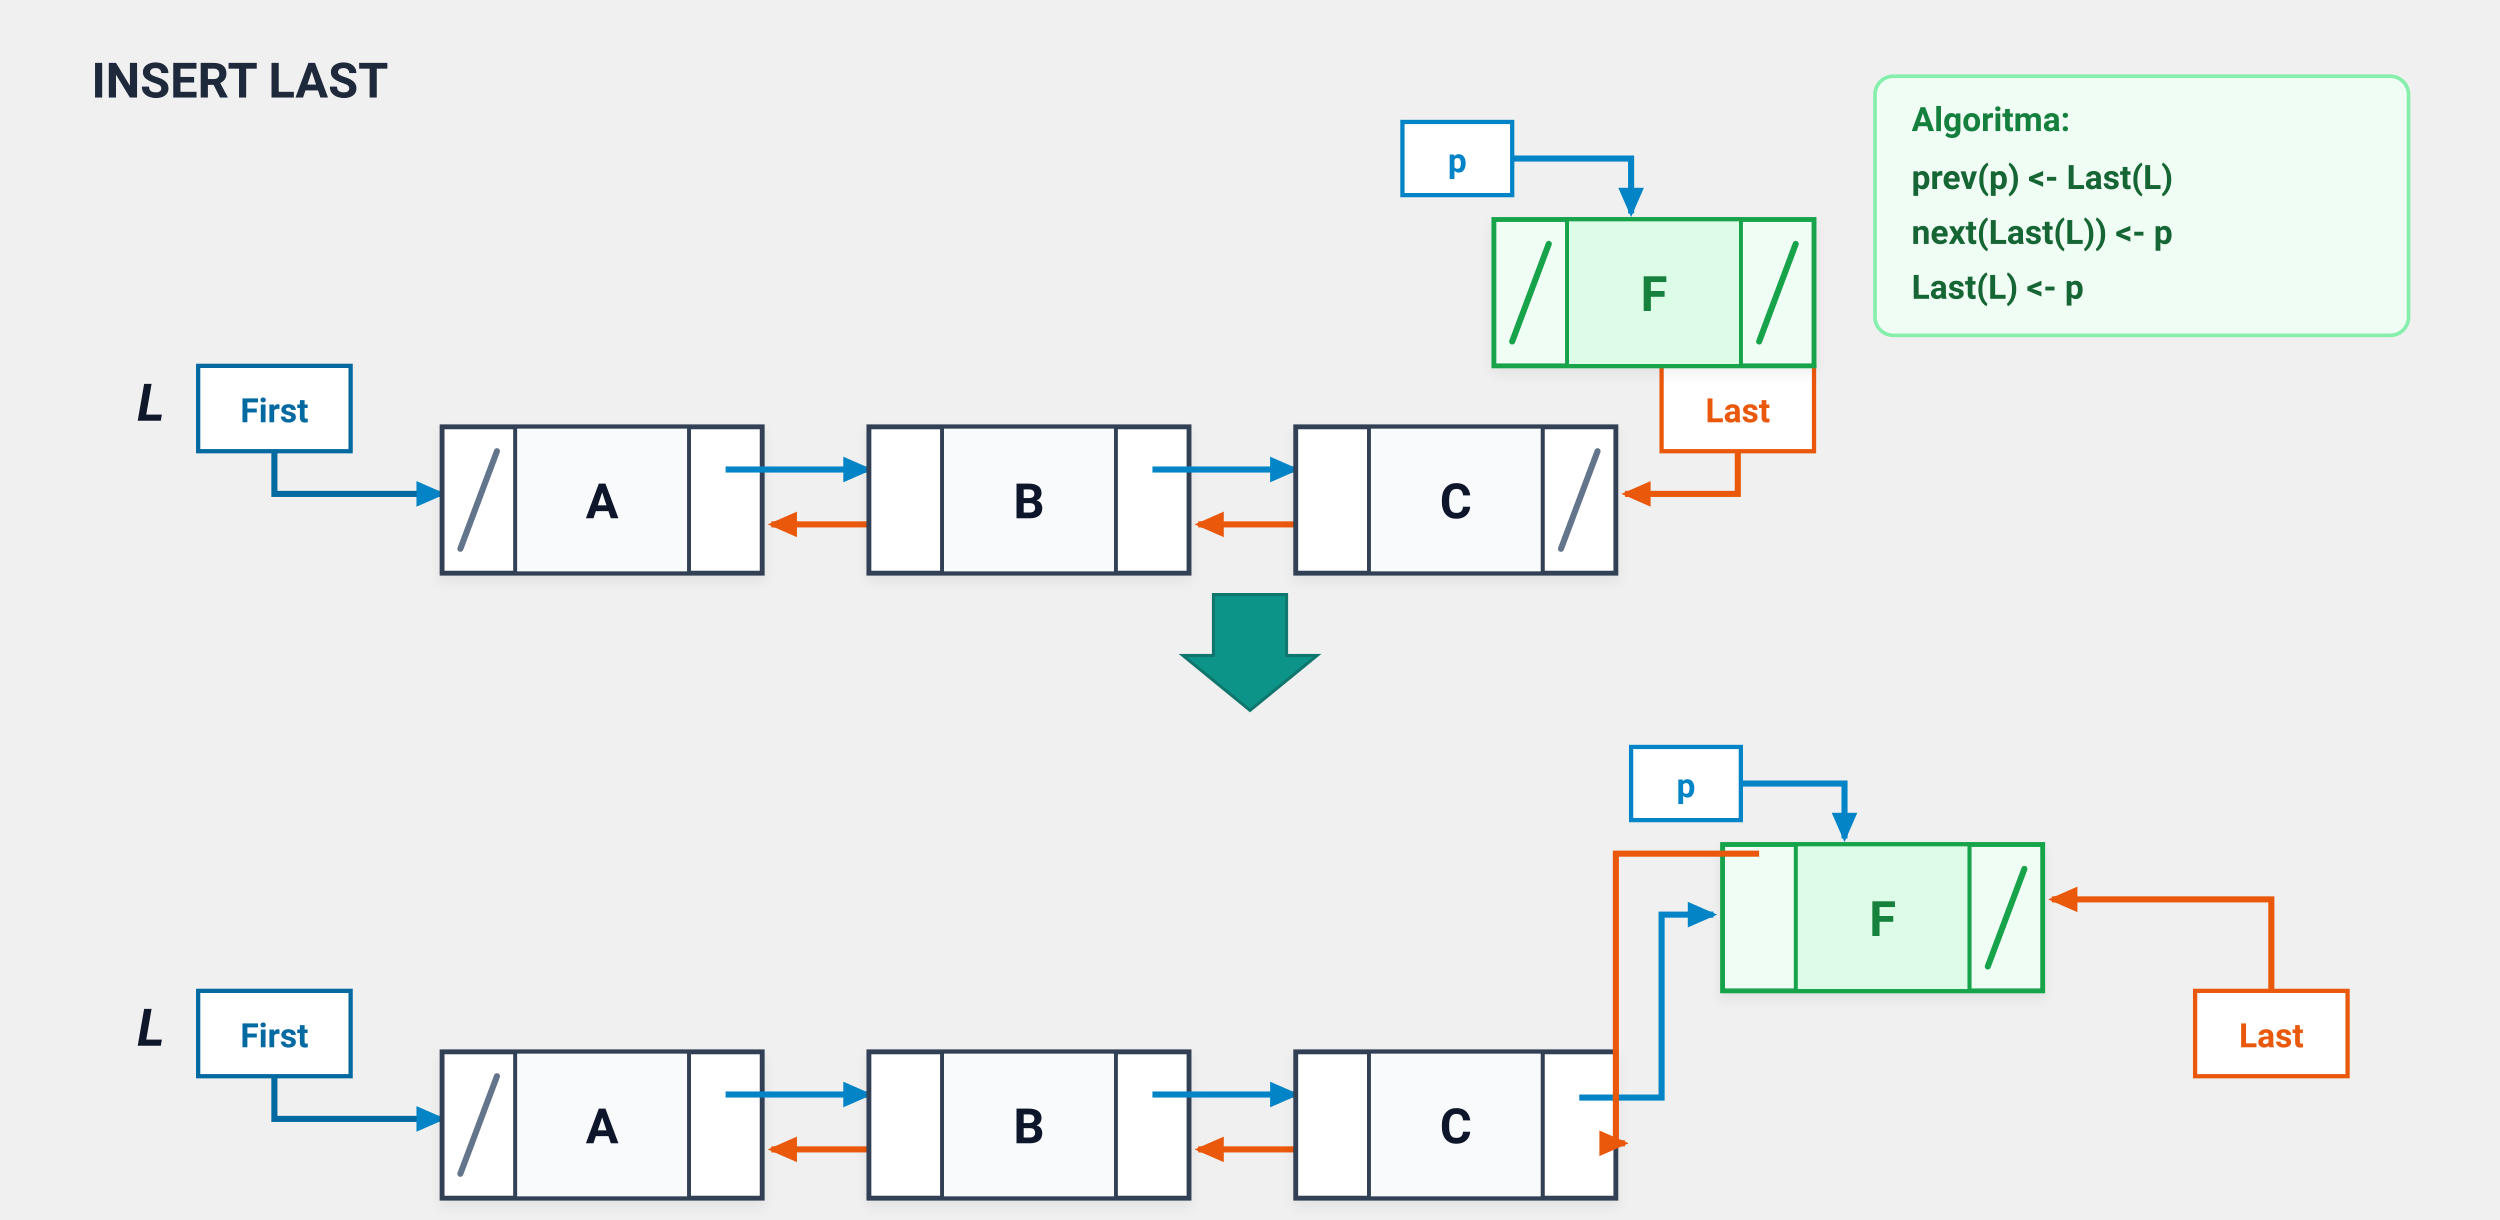
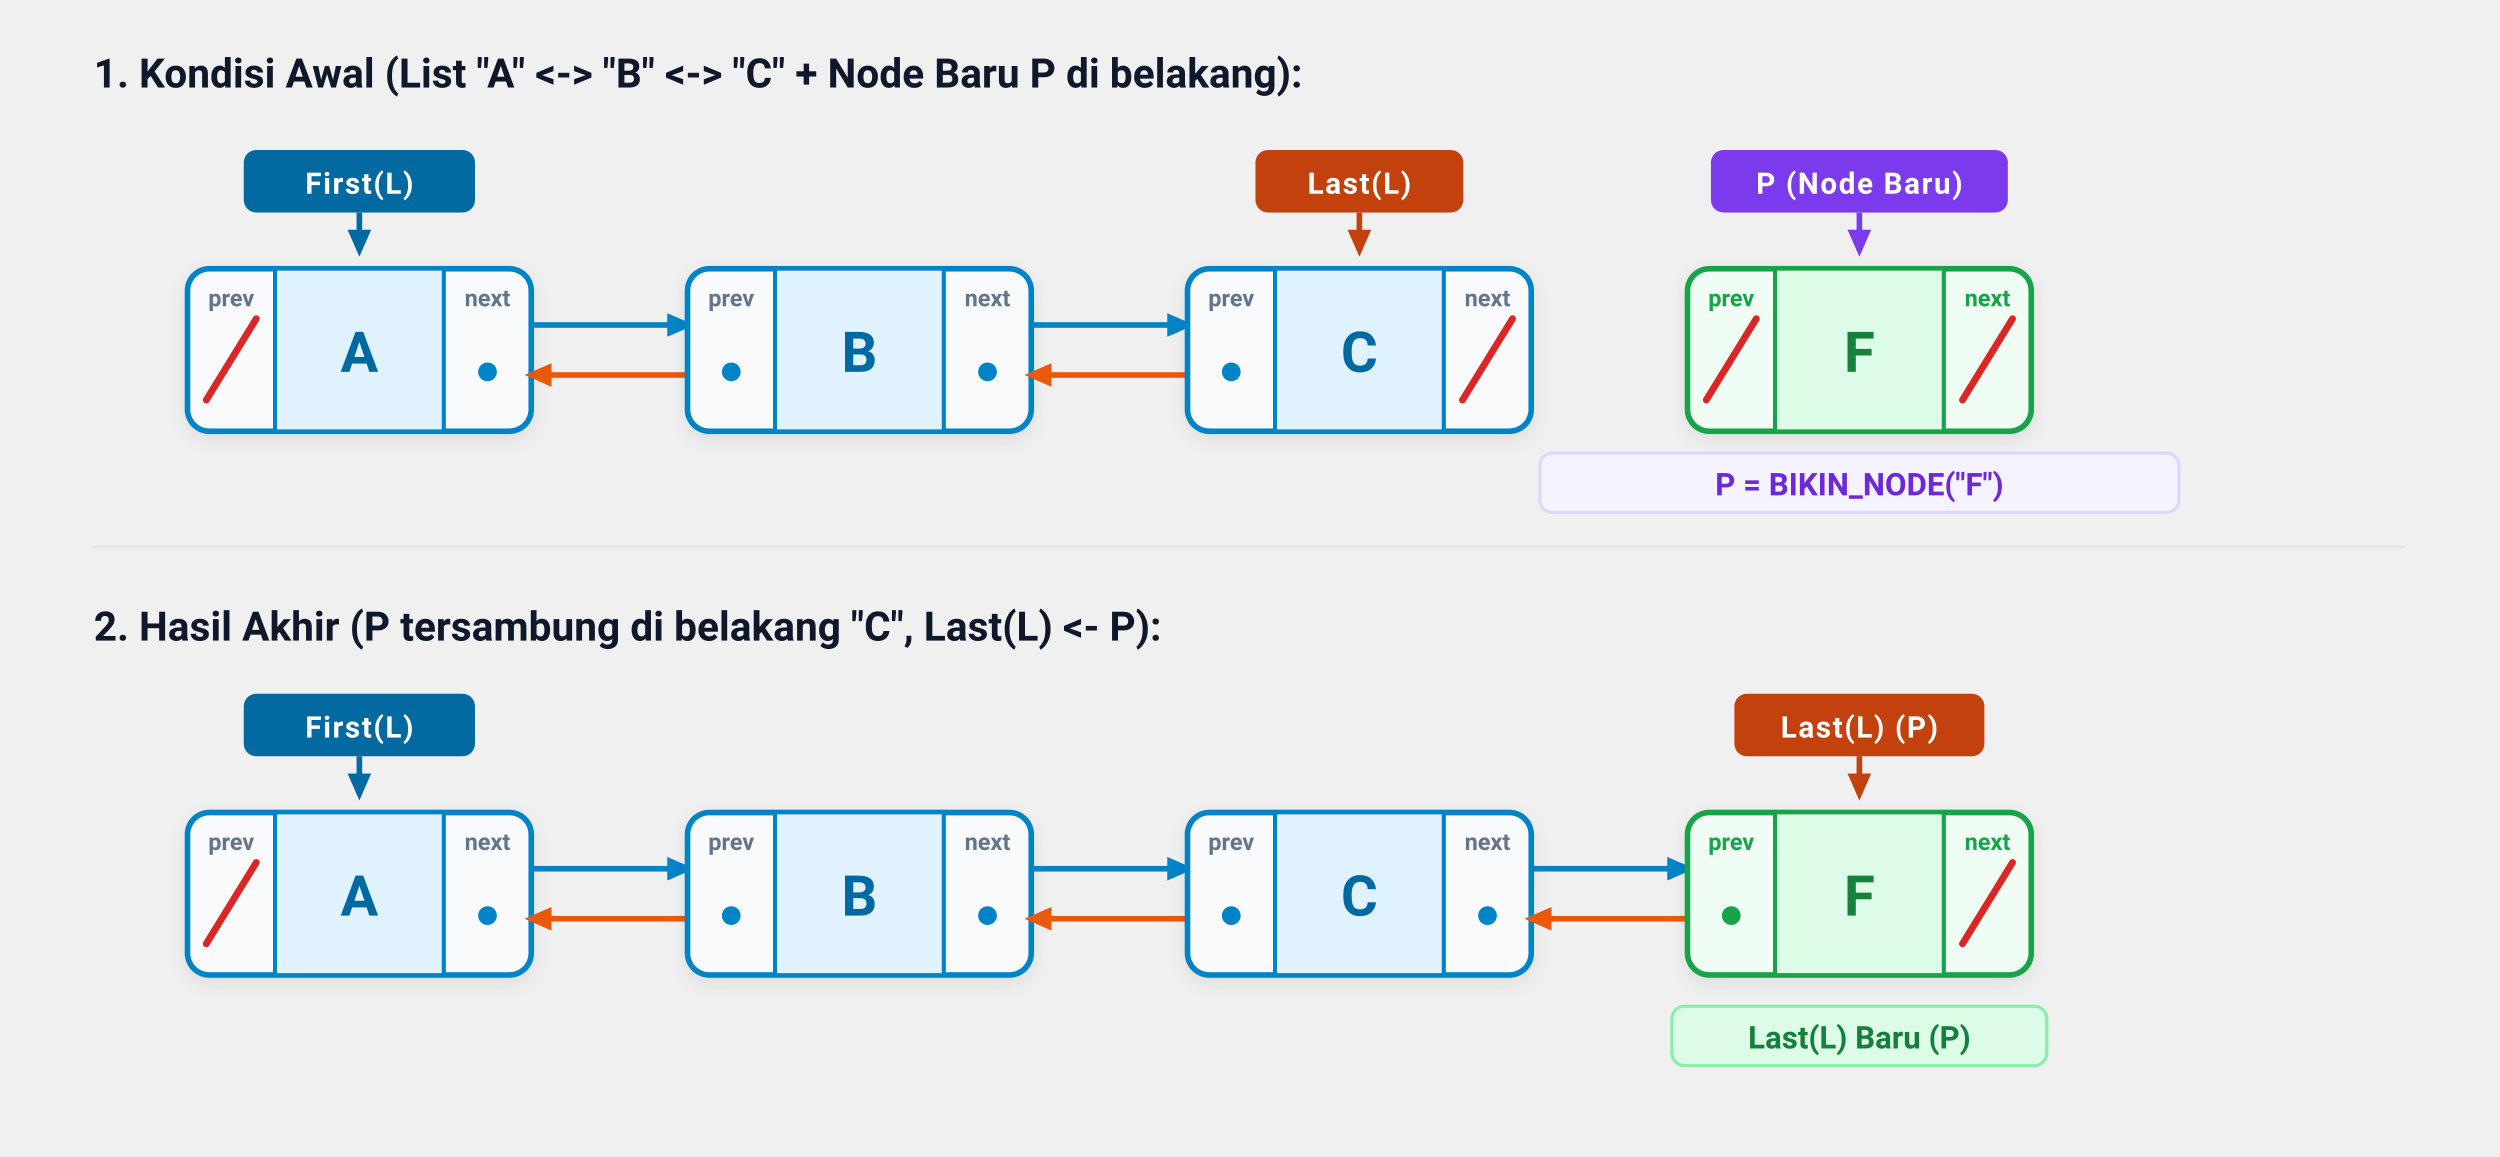
- <svg xmlns="http://www.w3.org/2000/svg" viewBox="0 0 820 400" width="100%" height="auto" style="max-width: 820px; background: #FFFFFF; border-radius: 12px; border: 1px solid #CBD5E1; font-family: -apple-system, BlinkMacSystemFont, 'Segoe UI', Roboto, Helvetica, Arial, sans-serif;">
+ <svg xmlns="http://www.w3.org/2000/svg" viewBox="0 0 800 370" width="100%" height="auto" style="max-width: 800px; background: #FFFFFF; border-radius: 12px; border: 1px solid #CBD5E1; font-family: -apple-system, BlinkMacSystemFont, 'Segoe UI', Roboto, Helvetica, Arial, sans-serif;">
  <defs>
-     <marker id="arrow-blue" viewBox="0 0 10 10" refX="7" refY="5" markerWidth="6" markerHeight="6" orient="auto-start-reverse">
+     <marker id="arrow-blue" viewBox="0 0 10 10" refX="6" refY="5" markerWidth="6" markerHeight="6" orient="auto-start-reverse">
      <path d="M 0 1.5 L 8 5 L 0 8.5 z" fill="#0284C7" />
    </marker>
-     <marker id="arrow-orange" viewBox="0 0 10 10" refX="7" refY="5" markerWidth="6" markerHeight="6" orient="auto-start-reverse">
+     <marker id="arrow-orange" viewBox="0 0 10 10" refX="6" refY="5" markerWidth="6" markerHeight="6" orient="auto-start-reverse">
      <path d="M 0 1.5 L 8 5 L 0 8.5 z" fill="#EA580C" />
    </marker>
-     <marker id="arrow-red" viewBox="0 0 10 10" refX="7" refY="5" markerWidth="6" markerHeight="6" orient="auto-start-reverse">
-       <path d="M 0 1.5 L 8 5 L 0 8.5 z" fill="#DC2626" />
-     </marker>
-     <marker id="arrow-first" viewBox="0 0 10 10" refX="7" refY="5" markerWidth="6" markerHeight="6" orient="auto-start-reverse">
+     <marker id="arrow-first" viewBox="0 0 10 10" refX="6" refY="5" markerWidth="6" markerHeight="6" orient="auto-start-reverse">
      <path d="M 0 1.5 L 8 5 L 0 8.5 z" fill="#0369A1" />
    </marker>
-     <marker id="arrow-last" viewBox="0 0 10 10" refX="7" refY="5" markerWidth="6" markerHeight="6" orient="auto-start-reverse">
-       <path d="M 0 1.5 L 8 5 L 0 8.5 z" fill="#EA580C" />
+     <marker id="arrow-last" viewBox="0 0 10 10" refX="6" refY="5" markerWidth="6" markerHeight="6" orient="auto-start-reverse">
+       <path d="M 0 1.5 L 8 5 L 0 8.5 z" fill="#C2410C" />
    </marker>
-     <marker id="arrow-p" viewBox="0 0 10 10" refX="7" refY="5" markerWidth="6" markerHeight="6" orient="auto-start-reverse">
-       <path d="M 0 1.5 L 8 5 L 0 8.5 z" fill="#0284C7" />
+     <marker id="arrow-p" viewBox="0 0 10 10" refX="6" refY="5" markerWidth="6" markerHeight="6" orient="auto-start-reverse">
+       <path d="M 0 1.5 L 8 5 L 0 8.5 z" fill="#7C3AED" />
    </marker>
-     <filter id="shadow" x="-4%" y="-8%" width="108%" height="124%">
-       <feDropShadow dx="0" dy="2" stdDeviation="2" flood-color="#0F172A" flood-opacity="0.06" />
+     <marker id="arrow-q" viewBox="0 0 10 10" refX="6" refY="5" markerWidth="6" markerHeight="6" orient="auto-start-reverse">
+       <path d="M 0 1.5 L 8 5 L 0 8.5 z" fill="#0891B2" />
+     </marker>
+     <filter id="shadow" x="-5%" y="-10%" width="110%" height="130%">
+       <feDropShadow dx="0" dy="2" stdDeviation="2.5" flood-color="#0F172A" flood-opacity="0.08" />
    </filter>
  </defs>
-   <text x="30" y="32" font-size="16" font-weight="bold" fill="#1E293B">INSERT LAST</text>
-   <g transform="translate(615, 25)">
-     <rect x="0" y="0" width="175" height="85" rx="6" fill="#F0FDF4" stroke="#86EFAC" stroke-width="1.2" />
-     <text x="12" y="18" font-size="11" font-weight="bold" fill="#15803D">Algoritma:</text>
-     <text x="12" y="37" font-size="11" font-weight="bold" fill="#166534">prev(p) &lt;- Last(L)</text>
-     <text x="12" y="55" font-size="11" font-weight="bold" fill="#166534">next(Last(L)) &lt;- p</text>
-     <text x="12" y="73" font-size="11" font-weight="bold" fill="#166534">Last(L) &lt;- p</text>
+   <text x="30" y="28" font-size="13" font-weight="bold" fill="#0F172A">1. Kondisi Awal (List "A" &lt;-&gt; "B" &lt;-&gt; "C" + Node Baru P di belakang):</text>
+   <g transform="translate(78.0, 48)">
+     <rect x="0" y="0" width="74.0" height="20" rx="4" fill="#0369A1" />
+     <text x="37.0" y="14" font-size="9.5" font-weight="bold" fill="#FFFFFF" text-anchor="middle" letter-spacing="0.5">First(L)</text>
  </g>
-   <text x="45" y="138" font-size="17" font-weight="bold" fill="#0F172A" font-style="italic">L</text>
-   <g transform="translate(65, 120)">
-     <rect x="0" y="0" width="50" height="28" fill="#FFFFFF" stroke="#0369A1" stroke-width="1.4" />
-     <text x="25.0" y="18.5" font-size="11" font-weight="600" fill="#0369A1" text-anchor="middle">First</text>
+   <line x1="115" y1="68" x2="115" y2="80" stroke="#0369A1" stroke-width="1.8" marker-end="url(#arrow-first)" />
+   <g transform="translate(401.75, 48)">
+     <rect x="0" y="0" width="66.5" height="20" rx="4" fill="#C2410C" />
+     <text x="33.25" y="14" font-size="9.5" font-weight="bold" fill="#FFFFFF" text-anchor="middle" letter-spacing="0.5">Last(L)</text>
  </g>
-   <path d="M 90 148 V 162 H 145" fill="none" stroke="#0369A1" stroke-width="2" marker-end="url(#arrow-blue)" />
-   <g transform="translate(145, 140)" filter="url(#shadow)">
-     <rect x="0" y="0" width="105" height="48" fill="#FFFFFF" stroke="#334155" stroke-width="1.6" />
-     <rect x="24" y="0" width="57" height="48" fill="#F8FAFC" stroke="#334155" stroke-width="1.2" />
-     <line x1="24" y1="0" x2="24" y2="48" stroke="#334155" stroke-width="1.2" />
-     <line x1="81" y1="0" x2="81" y2="48" stroke="#334155" stroke-width="1.2" />
-     <text x="52.5" y="30.0" font-size="16" font-weight="bold" fill="#0F172A" text-anchor="middle">A</text>
-     <line x1="6" y1="40" x2="18" y2="8" stroke="#64748B" stroke-width="2" stroke-linecap="round" />
+   <line x1="435" y1="68" x2="435" y2="80" stroke="#C2410C" stroke-width="1.8" marker-end="url(#arrow-last)" />
+   <g transform="translate(547.5, 48)">
+     <rect x="0" y="0" width="95" height="20" rx="4" fill="#7C3AED" />
+     <text x="47.5" y="14" font-size="9.5" font-weight="bold" fill="#FFFFFF" text-anchor="middle" letter-spacing="0.5">P (Node Baru)</text>
  </g>
-   <path d="M 238 154 H 285" fill="none" stroke="#0284C7" stroke-width="2" marker-end="url(#arrow-blue)" />
-   <path d="M 297 172 H 253" fill="none" stroke="#EA580C" stroke-width="2" marker-end="url(#arrow-orange)" />
-   <g transform="translate(285, 140)" filter="url(#shadow)">
-     <rect x="0" y="0" width="105" height="48" fill="#FFFFFF" stroke="#334155" stroke-width="1.6" />
-     <rect x="24" y="0" width="57" height="48" fill="#F8FAFC" stroke="#334155" stroke-width="1.2" />
-     <line x1="24" y1="0" x2="24" y2="48" stroke="#334155" stroke-width="1.2" />
-     <line x1="81" y1="0" x2="81" y2="48" stroke="#334155" stroke-width="1.2" />
-     <text x="52.5" y="30.0" font-size="16" font-weight="bold" fill="#0F172A" text-anchor="middle">B</text>
+   <line x1="595" y1="68" x2="595" y2="80" stroke="#7C3AED" stroke-width="1.8" marker-end="url(#arrow-p)" />
+   <g transform="translate(60, 86)" filter="url(#shadow)">
+     <rect x="0" y="0" width="110" height="52" rx="7" fill="#F8FAFC" stroke="#0284C7" stroke-width="1.8" />
+     <rect x="28" y="0" width="54" height="52" fill="#E0F2FE" stroke="#0284C7" stroke-width="1.2" />
+     <line x1="28" y1="0" x2="28" y2="52" stroke="#0284C7" stroke-width="1.2" />
+     <line x1="82" y1="0" x2="82" y2="52" stroke="#0284C7" stroke-width="1.2" />
+     <text x="14.0" y="12" font-size="7.5" fill="#64748B" text-anchor="middle" font-weight="600">prev</text>
+     <text x="55.0" y="33" font-size="18" font-weight="bold" fill="#0369A1" text-anchor="middle">A</text>
+     <text x="96.0" y="12" font-size="7.5" fill="#64748B" text-anchor="middle" font-weight="600">next</text>
+     <line x1="6" y1="42" x2="22" y2="16" stroke="#DC2626" stroke-width="2.2" stroke-linecap="round" />
+     <circle cx="96.0" cy="33.0" r="3" fill="#0284C7" />
  </g>
-   <path d="M 378 154 H 425" fill="none" stroke="#0284C7" stroke-width="2" marker-end="url(#arrow-blue)" />
-   <path d="M 437 172 H 393" fill="none" stroke="#EA580C" stroke-width="2" marker-end="url(#arrow-orange)" />
-   <g transform="translate(425, 140)" filter="url(#shadow)">
-     <rect x="0" y="0" width="105" height="48" fill="#FFFFFF" stroke="#334155" stroke-width="1.6" />
-     <rect x="24" y="0" width="57" height="48" fill="#F8FAFC" stroke="#334155" stroke-width="1.2" />
-     <line x1="24" y1="0" x2="24" y2="48" stroke="#334155" stroke-width="1.2" />
-     <line x1="81" y1="0" x2="81" y2="48" stroke="#334155" stroke-width="1.2" />
-     <text x="52.5" y="30.0" font-size="16" font-weight="bold" fill="#0F172A" text-anchor="middle">C</text>
-     <line x1="87" y1="40" x2="99" y2="8" stroke="#64748B" stroke-width="2" stroke-linecap="round" />
+   <line x1="170" y1="104" x2="220" y2="104" stroke="#0284C7" stroke-width="1.8" marker-end="url(#arrow-blue)" />
+   <line x1="220" y1="120" x2="170" y2="120" stroke="#EA580C" stroke-width="1.8" marker-end="url(#arrow-orange)" />
+   <g transform="translate(220, 86)" filter="url(#shadow)">
+     <rect x="0" y="0" width="110" height="52" rx="7" fill="#F8FAFC" stroke="#0284C7" stroke-width="1.8" />
+     <rect x="28" y="0" width="54" height="52" fill="#E0F2FE" stroke="#0284C7" stroke-width="1.2" />
+     <line x1="28" y1="0" x2="28" y2="52" stroke="#0284C7" stroke-width="1.2" />
+     <line x1="82" y1="0" x2="82" y2="52" stroke="#0284C7" stroke-width="1.2" />
+     <text x="14.0" y="12" font-size="7.5" fill="#64748B" text-anchor="middle" font-weight="600">prev</text>
+     <text x="55.0" y="33" font-size="18" font-weight="bold" fill="#0369A1" text-anchor="middle">B</text>
+     <text x="96.0" y="12" font-size="7.5" fill="#64748B" text-anchor="middle" font-weight="600">next</text>
+     <circle cx="14.0" cy="33.0" r="3" fill="#0284C7" />
+     <circle cx="96.0" cy="33.0" r="3" fill="#0284C7" />
  </g>
-   <g transform="translate(545, 120)">
-     <rect x="0" y="0" width="50" height="28" fill="#FFFFFF" stroke="#EA580C" stroke-width="1.4" />
-     <text x="25.0" y="18.5" font-size="11" font-weight="600" fill="#EA580C" text-anchor="middle">Last</text>
+   <line x1="330" y1="104" x2="380" y2="104" stroke="#0284C7" stroke-width="1.8" marker-end="url(#arrow-blue)" />
+   <line x1="380" y1="120" x2="330" y2="120" stroke="#EA580C" stroke-width="1.8" marker-end="url(#arrow-orange)" />
+   <g transform="translate(380, 86)" filter="url(#shadow)">
+     <rect x="0" y="0" width="110" height="52" rx="7" fill="#F8FAFC" stroke="#0284C7" stroke-width="1.8" />
+     <rect x="28" y="0" width="54" height="52" fill="#E0F2FE" stroke="#0284C7" stroke-width="1.2" />
+     <line x1="28" y1="0" x2="28" y2="52" stroke="#0284C7" stroke-width="1.2" />
+     <line x1="82" y1="0" x2="82" y2="52" stroke="#0284C7" stroke-width="1.2" />
+     <text x="14.0" y="12" font-size="7.5" fill="#64748B" text-anchor="middle" font-weight="600">prev</text>
+     <text x="55.0" y="33" font-size="18" font-weight="bold" fill="#0369A1" text-anchor="middle">C</text>
+     <text x="96.0" y="12" font-size="7.5" fill="#64748B" text-anchor="middle" font-weight="600">next</text>
+     <circle cx="14.0" cy="33.0" r="3" fill="#0284C7" />
+     <line x1="88" y1="42" x2="104" y2="16" stroke="#DC2626" stroke-width="2.2" stroke-linecap="round" />
  </g>
-   <path d="M 570 148 V 162 H 533" fill="none" stroke="#EA580C" stroke-width="2" marker-end="url(#arrow-orange)" />
-   <g transform="translate(460, 40)">
-     <rect x="0" y="0" width="36" height="24" fill="#FFFFFF" stroke="#0284C7" stroke-width="1.4" />
-     <text x="18.0" y="16.5" font-size="11" font-weight="600" fill="#0284C7" text-anchor="middle">p</text>
+   <g transform="translate(540, 86)" filter="url(#shadow)">
+     <rect x="0" y="0" width="110" height="52" rx="7" fill="#F0FDF4" stroke="#16A34A" stroke-width="1.8" />
+     <rect x="28" y="0" width="54" height="52" fill="#DCFCE7" stroke="#16A34A" stroke-width="1.2" />
+     <line x1="28" y1="0" x2="28" y2="52" stroke="#16A34A" stroke-width="1.2" />
+     <line x1="82" y1="0" x2="82" y2="52" stroke="#16A34A" stroke-width="1.2" />
+     <text x="14.0" y="12" font-size="7.5" fill="#16A34A" text-anchor="middle" font-weight="600">prev</text>
+     <text x="55.0" y="33" font-size="18" font-weight="bold" fill="#15803D" text-anchor="middle">F</text>
+     <text x="96.0" y="12" font-size="7.5" fill="#16A34A" text-anchor="middle" font-weight="600">next</text>
+     <line x1="6" y1="42" x2="22" y2="16" stroke="#DC2626" stroke-width="2.2" stroke-linecap="round" />
+     <line x1="88" y1="42" x2="104" y2="16" stroke="#DC2626" stroke-width="2.2" stroke-linecap="round" />
  </g>
-   <path d="M 496 52 H 535 V 70" fill="none" stroke="#0284C7" stroke-width="2" marker-end="url(#arrow-blue)" />
-   <g transform="translate(490, 72)" filter="url(#shadow)">
-     <rect x="0" y="0" width="105" height="48" fill="#F0FDF4" stroke="#16A34A" stroke-width="1.6" />
-     <rect x="24" y="0" width="57" height="48" fill="#DCFCE7" stroke="#16A34A" stroke-width="1.2" />
-     <line x1="24" y1="0" x2="24" y2="48" stroke="#16A34A" stroke-width="1.2" />
-     <line x1="81" y1="0" x2="81" y2="48" stroke="#16A34A" stroke-width="1.2" />
-     <text x="52.5" y="30.0" font-size="16" font-weight="bold" fill="#15803D" text-anchor="middle">F</text>
-     <line x1="6" y1="40" x2="18" y2="8" stroke="#16A34A" stroke-width="2" stroke-linecap="round" />
-     <line x1="87" y1="40" x2="99" y2="8" stroke="#16A34A" stroke-width="2" stroke-linecap="round" />
+   <g transform="translate(492.75, 145)">
+     <rect x="0" y="0" width="204.5" height="19" rx="4" fill="#F5F3FF" stroke="#DDD6FE" stroke-width="1" />
+     <text x="102.25" y="13.5" font-size="10" font-weight="600" fill="#6D28D9" text-anchor="middle">P = BIKIN_NODE("F")</text>
  </g>
-   <g transform="translate(398, 195)">
-     <polygon points="0,0 24,0 24,20 34,20 12,38 -10,20 0,20" fill="#0D9488" stroke="#0F766E" stroke-width="1" />
+   <line x1="30" y1="175" x2="770" y2="175" stroke="#E2E8F0" stroke-width="1" />
+   <text x="30" y="205" font-size="13" font-weight="bold" fill="#0F172A">2. Hasil Akhir (P tersambung di belakang "C", Last(L) &lt;- P):</text>
+   <g transform="translate(78.0, 222)">
+     <rect x="0" y="0" width="74.0" height="20" rx="4" fill="#0369A1" />
+     <text x="37.0" y="14" font-size="9.5" font-weight="bold" fill="#FFFFFF" text-anchor="middle" letter-spacing="0.5">First(L)</text>
  </g>
-   <text x="45" y="343" font-size="17" font-weight="bold" fill="#0F172A" font-style="italic">L</text>
-   <g transform="translate(65, 325)">
-     <rect x="0" y="0" width="50" height="28" fill="#FFFFFF" stroke="#0369A1" stroke-width="1.4" />
-     <text x="25.0" y="18.5" font-size="11" font-weight="600" fill="#0369A1" text-anchor="middle">First</text>
+   <line x1="115" y1="242" x2="115" y2="254" stroke="#0369A1" stroke-width="1.8" marker-end="url(#arrow-first)" />
+   <g transform="translate(555.0, 222)">
+     <rect x="0" y="0" width="80" height="20" rx="4" fill="#C2410C" />
+     <text x="40.0" y="14" font-size="9.5" font-weight="bold" fill="#FFFFFF" text-anchor="middle" letter-spacing="0.5">Last(L) (P)</text>
  </g>
-   <path d="M 90 353 V 367 H 145" fill="none" stroke="#0369A1" stroke-width="2" marker-end="url(#arrow-blue)" />
-   <g transform="translate(145, 345)" filter="url(#shadow)">
-     <rect x="0" y="0" width="105" height="48" fill="#FFFFFF" stroke="#334155" stroke-width="1.6" />
-     <rect x="24" y="0" width="57" height="48" fill="#F8FAFC" stroke="#334155" stroke-width="1.2" />
-     <line x1="24" y1="0" x2="24" y2="48" stroke="#334155" stroke-width="1.2" />
-     <line x1="81" y1="0" x2="81" y2="48" stroke="#334155" stroke-width="1.2" />
-     <text x="52.5" y="30.0" font-size="16" font-weight="bold" fill="#0F172A" text-anchor="middle">A</text>
-     <line x1="6" y1="40" x2="18" y2="8" stroke="#64748B" stroke-width="2" stroke-linecap="round" />
+   <line x1="595" y1="242" x2="595" y2="254" stroke="#C2410C" stroke-width="1.8" marker-end="url(#arrow-last)" />
+   <g transform="translate(60, 260)" filter="url(#shadow)">
+     <rect x="0" y="0" width="110" height="52" rx="7" fill="#F8FAFC" stroke="#0284C7" stroke-width="1.8" />
+     <rect x="28" y="0" width="54" height="52" fill="#E0F2FE" stroke="#0284C7" stroke-width="1.2" />
+     <line x1="28" y1="0" x2="28" y2="52" stroke="#0284C7" stroke-width="1.2" />
+     <line x1="82" y1="0" x2="82" y2="52" stroke="#0284C7" stroke-width="1.2" />
+     <text x="14.0" y="12" font-size="7.5" fill="#64748B" text-anchor="middle" font-weight="600">prev</text>
+     <text x="55.0" y="33" font-size="18" font-weight="bold" fill="#0369A1" text-anchor="middle">A</text>
+     <text x="96.0" y="12" font-size="7.5" fill="#64748B" text-anchor="middle" font-weight="600">next</text>
+     <line x1="6" y1="42" x2="22" y2="16" stroke="#DC2626" stroke-width="2.2" stroke-linecap="round" />
+     <circle cx="96.0" cy="33.0" r="3" fill="#0284C7" />
  </g>
-   <path d="M 238 359 H 285" fill="none" stroke="#0284C7" stroke-width="2" marker-end="url(#arrow-blue)" />
-   <path d="M 297 377 H 253" fill="none" stroke="#EA580C" stroke-width="2" marker-end="url(#arrow-orange)" />
-   <g transform="translate(285, 345)" filter="url(#shadow)">
-     <rect x="0" y="0" width="105" height="48" fill="#FFFFFF" stroke="#334155" stroke-width="1.6" />
-     <rect x="24" y="0" width="57" height="48" fill="#F8FAFC" stroke="#334155" stroke-width="1.2" />
-     <line x1="24" y1="0" x2="24" y2="48" stroke="#334155" stroke-width="1.2" />
-     <line x1="81" y1="0" x2="81" y2="48" stroke="#334155" stroke-width="1.2" />
-     <text x="52.5" y="30.0" font-size="16" font-weight="bold" fill="#0F172A" text-anchor="middle">B</text>
+   <line x1="170" y1="278" x2="220" y2="278" stroke="#0284C7" stroke-width="1.8" marker-end="url(#arrow-blue)" />
+   <line x1="220" y1="294" x2="170" y2="294" stroke="#EA580C" stroke-width="1.8" marker-end="url(#arrow-orange)" />
+   <g transform="translate(220, 260)" filter="url(#shadow)">
+     <rect x="0" y="0" width="110" height="52" rx="7" fill="#F8FAFC" stroke="#0284C7" stroke-width="1.8" />
+     <rect x="28" y="0" width="54" height="52" fill="#E0F2FE" stroke="#0284C7" stroke-width="1.2" />
+     <line x1="28" y1="0" x2="28" y2="52" stroke="#0284C7" stroke-width="1.2" />
+     <line x1="82" y1="0" x2="82" y2="52" stroke="#0284C7" stroke-width="1.2" />
+     <text x="14.0" y="12" font-size="7.5" fill="#64748B" text-anchor="middle" font-weight="600">prev</text>
+     <text x="55.0" y="33" font-size="18" font-weight="bold" fill="#0369A1" text-anchor="middle">B</text>
+     <text x="96.0" y="12" font-size="7.5" fill="#64748B" text-anchor="middle" font-weight="600">next</text>
+     <circle cx="14.0" cy="33.0" r="3" fill="#0284C7" />
+     <circle cx="96.0" cy="33.0" r="3" fill="#0284C7" />
  </g>
-   <path d="M 378 359 H 425" fill="none" stroke="#0284C7" stroke-width="2" marker-end="url(#arrow-blue)" />
-   <path d="M 437 377 H 393" fill="none" stroke="#EA580C" stroke-width="2" marker-end="url(#arrow-orange)" />
-   <g transform="translate(425, 345)" filter="url(#shadow)">
-     <rect x="0" y="0" width="105" height="48" fill="#FFFFFF" stroke="#334155" stroke-width="1.6" />
-     <rect x="24" y="0" width="57" height="48" fill="#F8FAFC" stroke="#334155" stroke-width="1.2" />
-     <line x1="24" y1="0" x2="24" y2="48" stroke="#334155" stroke-width="1.2" />
-     <line x1="81" y1="0" x2="81" y2="48" stroke="#334155" stroke-width="1.2" />
-     <text x="52.5" y="30.0" font-size="16" font-weight="bold" fill="#0F172A" text-anchor="middle">C</text>
+   <line x1="330" y1="278" x2="380" y2="278" stroke="#0284C7" stroke-width="1.8" marker-end="url(#arrow-blue)" />
+   <line x1="380" y1="294" x2="330" y2="294" stroke="#EA580C" stroke-width="1.8" marker-end="url(#arrow-orange)" />
+   <g transform="translate(380, 260)" filter="url(#shadow)">
+     <rect x="0" y="0" width="110" height="52" rx="7" fill="#F8FAFC" stroke="#0284C7" stroke-width="1.8" />
+     <rect x="28" y="0" width="54" height="52" fill="#E0F2FE" stroke="#0284C7" stroke-width="1.2" />
+     <line x1="28" y1="0" x2="28" y2="52" stroke="#0284C7" stroke-width="1.2" />
+     <line x1="82" y1="0" x2="82" y2="52" stroke="#0284C7" stroke-width="1.2" />
+     <text x="14.0" y="12" font-size="7.5" fill="#64748B" text-anchor="middle" font-weight="600">prev</text>
+     <text x="55.0" y="33" font-size="18" font-weight="bold" fill="#0369A1" text-anchor="middle">C</text>
+     <text x="96.0" y="12" font-size="7.5" fill="#64748B" text-anchor="middle" font-weight="600">next</text>
+     <circle cx="14.0" cy="33.0" r="3" fill="#0284C7" />
+     <circle cx="96.0" cy="33.0" r="3" fill="#0284C7" />
  </g>
-   <g transform="translate(535, 245)">
-     <rect x="0" y="0" width="36" height="24" fill="#FFFFFF" stroke="#0284C7" stroke-width="1.4" />
-     <text x="18.0" y="16.5" font-size="11" font-weight="600" fill="#0284C7" text-anchor="middle">p</text>
+   <line x1="490" y1="278" x2="540" y2="278" stroke="#0284C7" stroke-width="1.8" marker-end="url(#arrow-blue)" />
+   <line x1="540" y1="294" x2="490" y2="294" stroke="#EA580C" stroke-width="1.8" marker-end="url(#arrow-orange)" />
+   <g transform="translate(540, 260)" filter="url(#shadow)">
+     <rect x="0" y="0" width="110" height="52" rx="7" fill="#F0FDF4" stroke="#16A34A" stroke-width="1.8" />
+     <rect x="28" y="0" width="54" height="52" fill="#DCFCE7" stroke="#16A34A" stroke-width="1.2" />
+     <line x1="28" y1="0" x2="28" y2="52" stroke="#16A34A" stroke-width="1.2" />
+     <line x1="82" y1="0" x2="82" y2="52" stroke="#16A34A" stroke-width="1.2" />
+     <text x="14.0" y="12" font-size="7.5" fill="#16A34A" text-anchor="middle" font-weight="600">prev</text>
+     <text x="55.0" y="33" font-size="18" font-weight="bold" fill="#15803D" text-anchor="middle">F</text>
+     <text x="96.0" y="12" font-size="7.5" fill="#16A34A" text-anchor="middle" font-weight="600">next</text>
+     <circle cx="14.0" cy="33.0" r="3" fill="#16A34A" />
+     <line x1="88" y1="42" x2="104" y2="16" stroke="#DC2626" stroke-width="2.2" stroke-linecap="round" />
  </g>
-   <path d="M 571 257 H 605 V 275" fill="none" stroke="#0284C7" stroke-width="2" marker-end="url(#arrow-blue)" />
-   <g transform="translate(565, 277)" filter="url(#shadow)">
-     <rect x="0" y="0" width="105" height="48" fill="#F0FDF4" stroke="#16A34A" stroke-width="1.6" />
-     <rect x="24" y="0" width="57" height="48" fill="#DCFCE7" stroke="#16A34A" stroke-width="1.2" />
-     <line x1="24" y1="0" x2="24" y2="48" stroke="#16A34A" stroke-width="1.2" />
-     <line x1="81" y1="0" x2="81" y2="48" stroke="#16A34A" stroke-width="1.2" />
-     <text x="52.5" y="30.0" font-size="16" font-weight="bold" fill="#15803D" text-anchor="middle">F</text>
-     <line x1="87" y1="40" x2="99" y2="8" stroke="#16A34A" stroke-width="2" stroke-linecap="round" />
+   <g transform="translate(535.0, 322)">
+     <rect x="0" y="0" width="120.0" height="19" rx="4" fill="#DCFCE7" stroke="#86EFAC" stroke-width="1" />
+     <text x="60.0" y="13.5" font-size="10" font-weight="600" fill="#15803D" text-anchor="middle">Last(L) Baru (P)</text>
  </g>
-   <path d="M 518 360 H 545 V 300 H 562" fill="none" stroke="#0284C7" stroke-width="2" marker-end="url(#arrow-blue)" />
-   <path d="M 577 280 H 530 V 375 H 533" fill="none" stroke="#EA580C" stroke-width="2" marker-end="url(#arrow-orange)" />
-   <g transform="translate(720, 325)">
-     <rect x="0" y="0" width="50" height="28" fill="#FFFFFF" stroke="#EA580C" stroke-width="1.4" />
-     <text x="25.0" y="18.5" font-size="11" font-weight="600" fill="#EA580C" text-anchor="middle">Last</text>
-   </g>
-   <path d="M 745 325 V 295 H 673" fill="none" stroke="#EA580C" stroke-width="2" marker-end="url(#arrow-orange)" />
</svg>
